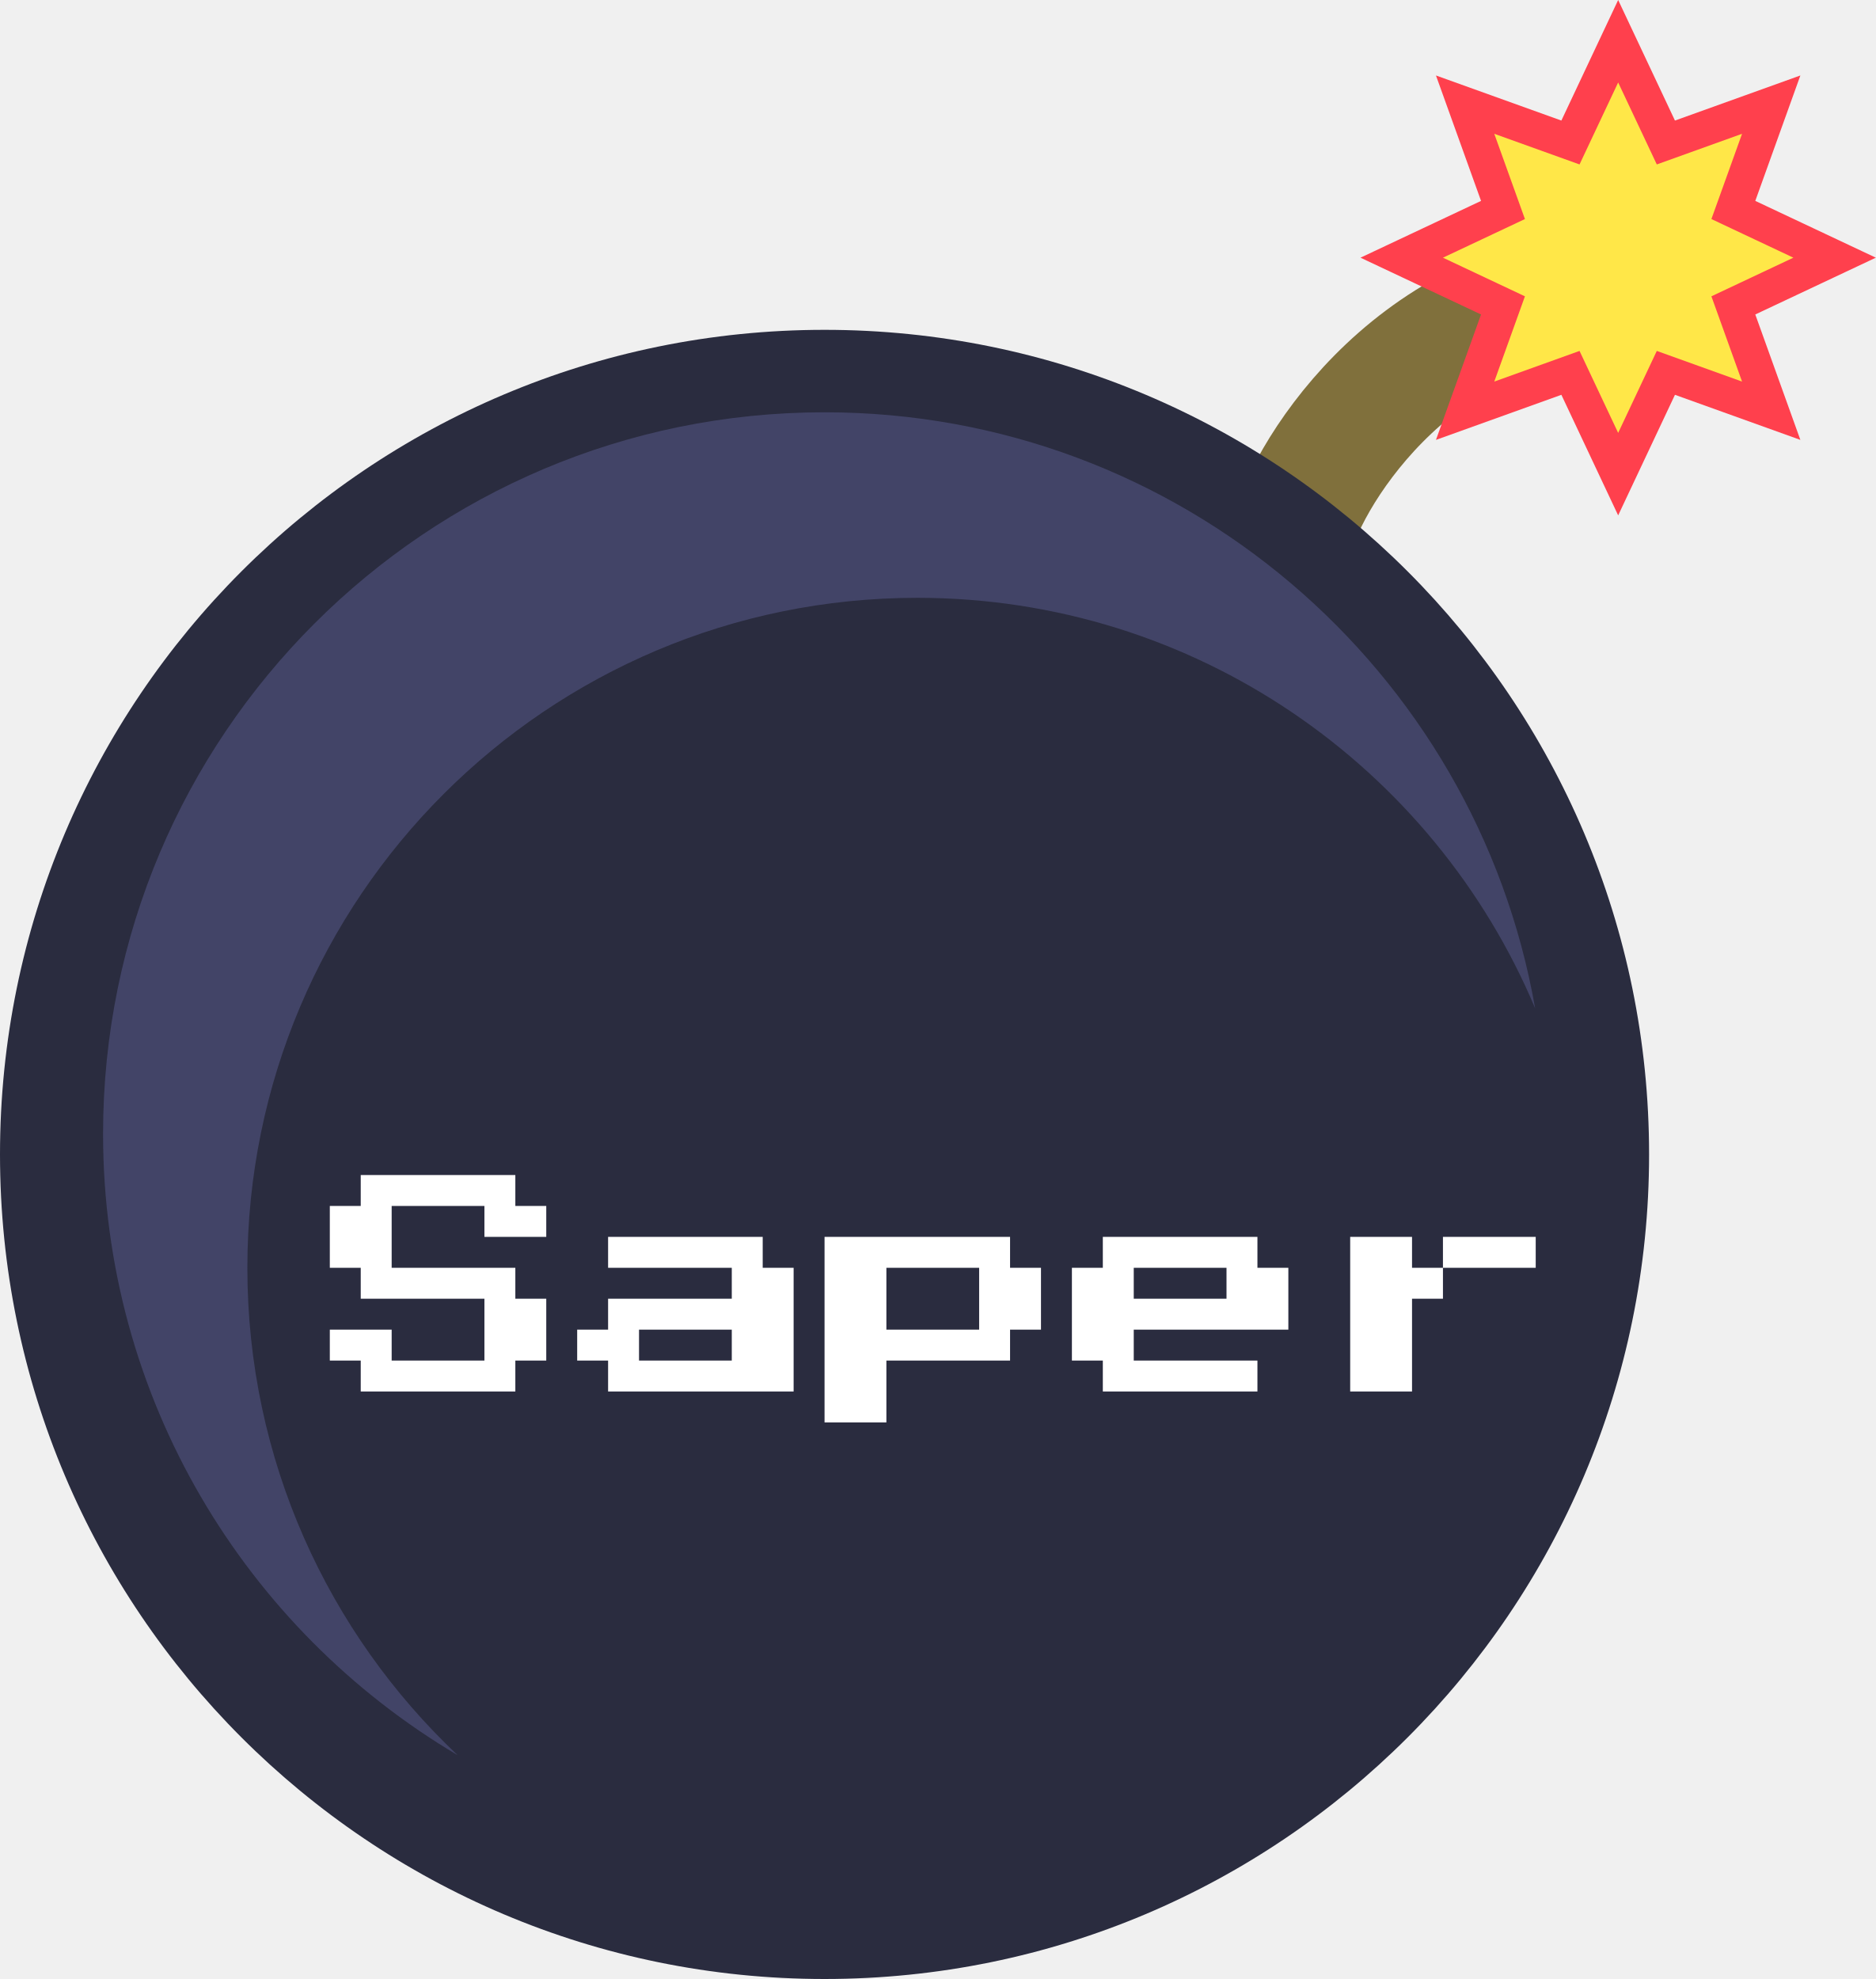
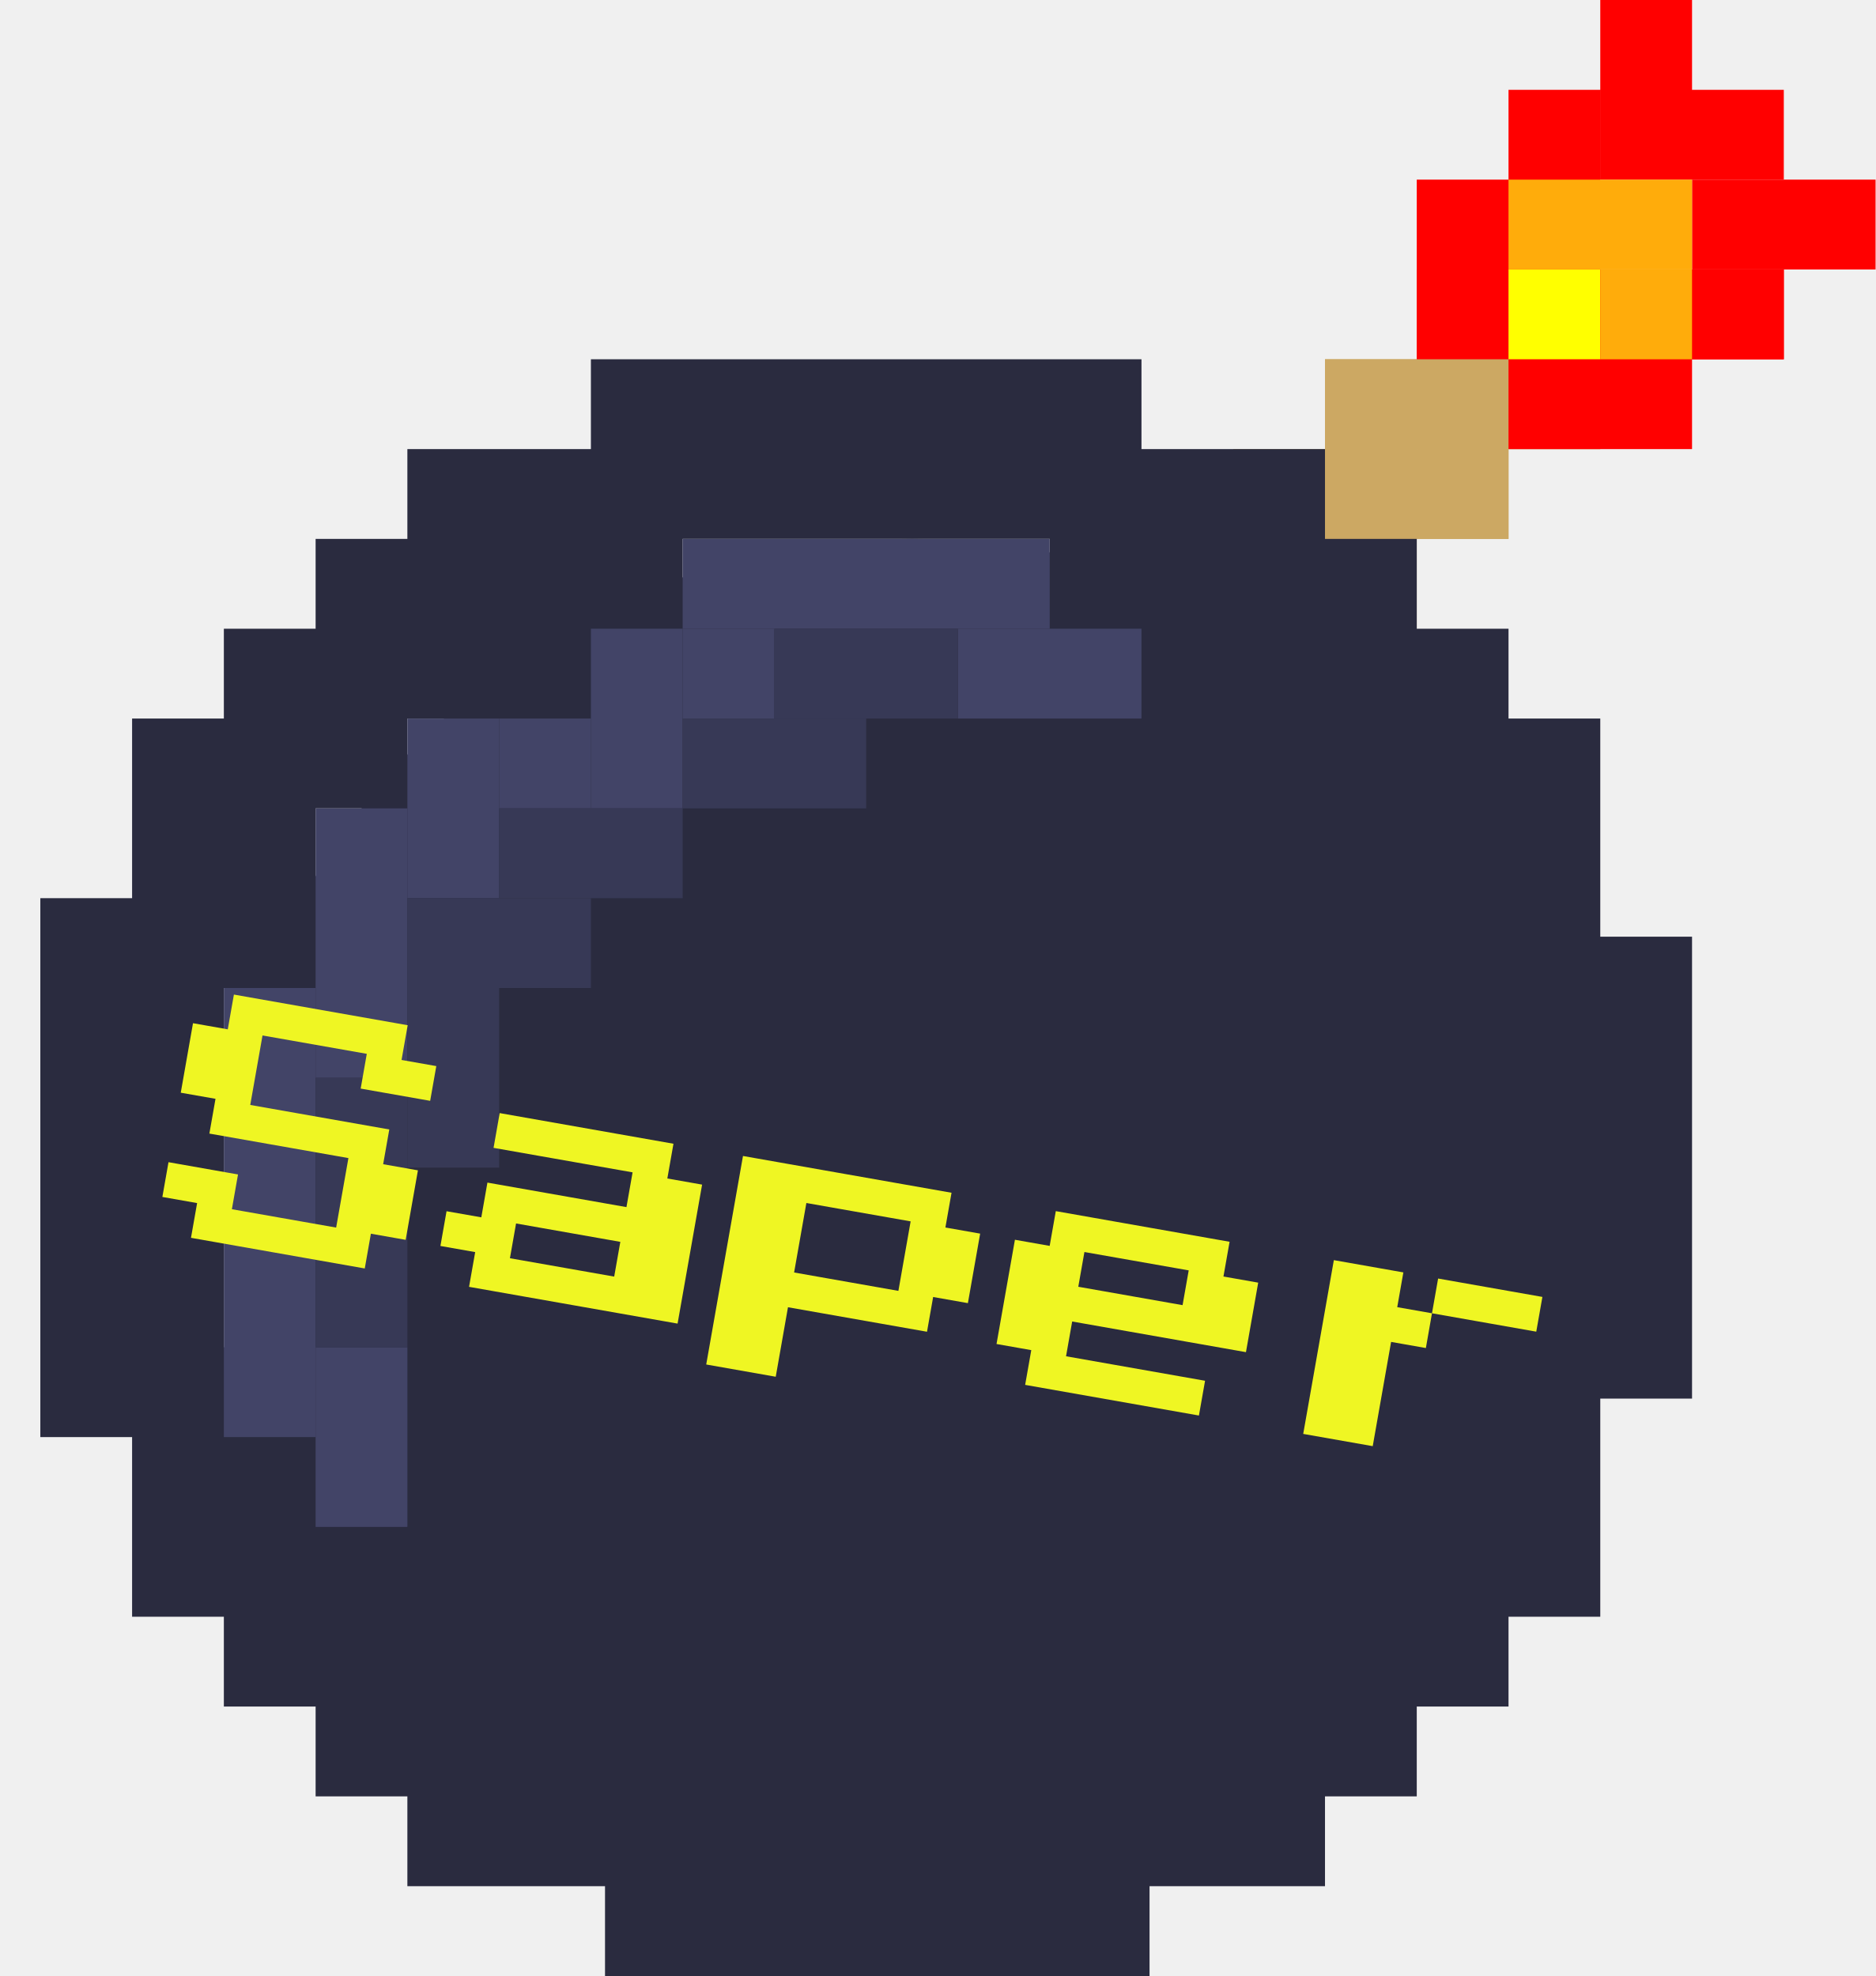
- <svg xmlns="http://www.w3.org/2000/svg" width="91" height="96" viewBox="0 0 91 96" fill="none">
-   <path d="M63 25C64.747 20.789 70.993 12.727 82 14.171" stroke="#80703C" stroke-width="6" />
-   <circle cx="40" cy="56" r="40" fill="#2A2C3F" />
-   <path fill-rule="evenodd" clip-rule="evenodd" d="M74.472 48.912C69.554 37.214 57.986 29 44.5 29C26.551 29 12 43.551 12 61.5C12 70.816 15.919 79.216 22.199 85.141C11.904 79.048 5 67.83 5 55C5 35.67 20.67 20 40 20C57.254 20 71.591 32.484 74.472 48.912Z" fill="#424467" />
-   <path d="M78.5 0L81.255 5.848L87.339 3.661L85.152 9.745L91 12.5L85.152 15.255L87.339 21.339L81.255 19.152L78.5 25L75.745 19.152L69.661 21.339L71.848 15.255L66 12.5L71.848 9.745L69.661 3.661L75.745 5.848L78.5 0Z" fill="#FF404D" />
-   <path d="M78.5 4L80.374 7.977L84.51 6.49L83.023 10.626L87 12.5L83.023 14.374L84.51 18.51L80.374 17.023L78.5 21L76.626 17.023L72.49 18.51L73.977 14.374L70 12.5L73.977 10.626L72.49 6.49L76.626 7.977L78.5 4Z" fill="#FFE748" />
-   <path d="M17.5 67.5V66H16V64.5H19V66H23.5V63H17.5V61.5H16V58.5H17.5V57H25V58.5H26.5V60H23.5V58.5H19V61.5H25V63H26.5V66H25V67.5H17.5ZM29.5 67.5V66H28V64.5H29.5V63H35.5V61.5H29.5V60H37V61.5H38.5V67.5H29.5ZM31 66H35.5V64.5H31V66ZM40 69V60H49V61.5H50.5V64.5H49V66H43V69H40ZM43 64.5H47.5V61.5H43V64.5ZM53.5 67.5V66H52V61.5H53.5V60H61V61.5H62.5V64.5H55V66H61V67.5H53.5ZM55 63H59.5V61.5H55V63ZM68.5 61.5H70V63H68.5V67.5H65.5V60H68.5V61.5ZM74.5 60V61.5H70V60H74.5Z" fill="white" />
+ <svg xmlns="http://www.w3.org/2000/svg" width="93" height="98" viewBox="0 0 93 98" fill="none">
+   <path fill-rule="evenodd" clip-rule="evenodd" d="M70.25 17.818H65.7V22.273H61.15V26.727H65.7V31.182H70.25V26.727H74.8V22.273H70.25V17.818Z" fill="#CCA863" />
+   <path fill-rule="evenodd" clip-rule="evenodd" d="M74.8 13.364H70.25V17.818H65.7V22.273H70.25V26.727H74.8V22.273H79.35V17.818H74.8V13.364Z" fill="#CCA863" />
+   <path fill-rule="evenodd" clip-rule="evenodd" d="M74.8 8.909H79.35V13.364H83.9V17.818H79.35V22.273H74.8V17.818H70.25V13.364H74.8V8.909Z" fill="#CCA863" />
+   <ellipse cx="45.225" cy="60.136" rx="34.125" ry="33.409" fill="#2A2B3F" />
+   <path fill-rule="evenodd" clip-rule="evenodd" d="M56.6 17.818H29.3V22.273H24.75V22.273H20.2V26.727H15.65V31.182H11.1V35.636H6.55L6.55 40.091L20.2 40.091V35.636H24.75L24.75 35.636H29.3V31.182H33.85V26.727H52.05V31.182H56.6V35.636H61.15H65.7V40.091L79.35 40.091V31.182L79.35 35.636H74.8V31.182H70.25L70.25 26.727H65.7V22.273H61.15H56.6V17.818ZM30 98H57V93.546H61.15H65.7V89.091H70.25L70.25 84.636H74.8V80.182H79.35L79.35 84.636V75.727V69.364H83.9V46.455H79.35V40.091H70.25L70.25 49H74.8V66.818H70.25L70.25 75.727L65.7 75.727V80.182L61.15 80.182H56.6V84.636H52.05V89.091H33.85V84.636H29.3V80.182H24.75L24.75 80.182H20.2V75.727H15.65L15.65 66.818H11.1V49H15.65V40.091H6.55V44.545H2V71.273H6.55V75.727V80.182H11.1V84.636L15.65 84.636L15.65 89.091H20.2V93.546H15.65L15.65 93.546H29.3V93.546H30V98Z" fill="#2A2B3F" />
+   <rect x="11.1" y="49" width="4.55" height="22.273" fill="#424467" />
+   <rect x="15.65" y="40.091" width="4.55" height="13.364" fill="#424467" />
+   <rect x="15.65" y="66.818" width="4.55" height="8.909" fill="#424467" />
+   <rect x="20.2" y="35.636" width="4.55" height="8.909" fill="#424467" />
+   <rect x="33.85" y="26.727" width="18.2" height="4.455" fill="#424467" />
+   <rect x="29.3" y="31.182" width="4.55" height="8.909" fill="#424467" />
+   <rect x="33.85" y="31.182" width="4.55" height="4.455" fill="#424467" />
+   <rect x="47.5" y="31.182" width="9.1" height="4.455" fill="#424467" />
+   <rect x="24.75" y="35.636" width="4.55" height="4.455" fill="#424467" />
+   <rect x="79.35" width="4.55" height="8.909" fill="#FF0000" />
+   <rect x="74.8" y="4.455" width="4.55" height="8.909" fill="#FF0000" />
+   <rect x="83.9" y="8.909" width="9.1" height="4.455" fill="#FF0000" />
+   <rect x="79.35" y="4.455" width="9.1" height="4.455" fill="#FF0000" />
+   <rect x="79.35" y="13.364" width="9.1" height="4.455" fill="#FF0000" />
+   <rect x="83.9" y="13.364" width="4.55" height="4.455" fill="#FF0000" />
+   <rect x="74.8" y="13.364" width="9.1" height="8.909" fill="#FF0000" />
+   <rect x="70.25" y="8.909" width="4.55" height="8.909" fill="#FF0000" />
+   <path d="M74.8 13.364H79.35V17.818H74.8V13.364Z" fill="#FFFF00" />
+   <rect x="74.8" y="8.909" width="9.1" height="4.455" fill="#FFAC0B" />
+   <rect x="79.35" y="13.364" width="4.55" height="4.455" fill="#FFAC0B" />
+   <rect x="38.4" y="31.182" width="9.1" height="4.455" fill="#373956" />
+   <rect x="33.85" y="35.636" width="9.1" height="4.455" fill="#373956" />
+   <rect x="24.75" y="40.091" width="9.1" height="4.455" fill="#373956" />
+   <rect x="20.2" y="44.545" width="9.1" height="4.455" fill="#373956" />
+   <rect x="20.2" y="49" width="4.55" height="8.909" fill="#373956" />
+   <rect x="15.65" y="53.455" width="4.55" height="13.364" fill="#373956" />
+   <path d="M9.47 61.39L9.774 59.667L8.051 59.363L8.355 57.639L11.802 58.247L11.498 59.971L16.668 60.882L17.276 57.435L10.382 56.22L10.686 54.496L8.963 54.193L9.57 50.746L11.294 51.05L11.598 49.326L20.215 50.846L19.911 52.569L21.634 52.873L21.33 54.596L17.884 53.989L18.187 52.265L13.017 51.354L12.409 54.8L19.303 56.016L18.999 57.739L20.723 58.043L20.115 61.49L18.391 61.186L18.087 62.91L9.47 61.39ZM23.258 63.821L23.562 62.098L21.838 61.794L22.142 60.071L23.866 60.374L24.169 58.651L31.063 59.867L31.367 58.143L24.473 56.928L24.777 55.204L33.394 56.724L33.09 58.447L34.814 58.751L33.598 65.644L23.258 63.821ZM25.285 62.402L30.455 63.313L30.759 61.59L25.589 60.678L25.285 62.402ZM35.018 67.672L36.841 57.331L47.182 59.155L46.878 60.878L48.601 61.182L47.993 64.629L46.27 64.325L45.966 66.048L39.072 64.833L38.465 68.28L35.018 67.672ZM39.376 63.109L44.547 64.021L45.154 60.574L39.984 59.663L39.376 63.109ZM50.832 68.683L51.136 66.96L49.413 66.656L50.325 61.486L52.048 61.79L52.352 60.066L60.969 61.586L60.665 63.309L62.388 63.613L61.781 67.06L53.164 65.54L52.86 67.264L59.753 68.479L59.449 70.203L50.832 68.683ZM53.467 63.817L58.638 64.729L58.942 63.005L53.771 62.094L53.467 63.817ZM69.282 64.829L71.005 65.132L70.702 66.856L68.978 66.552L68.067 71.722L64.62 71.115L66.139 62.497L69.586 63.105L69.282 64.829ZM76.48 64.321L76.176 66.044L71.005 65.132L71.309 63.409L76.48 64.321Z" fill="#EFF623" />
</svg>
